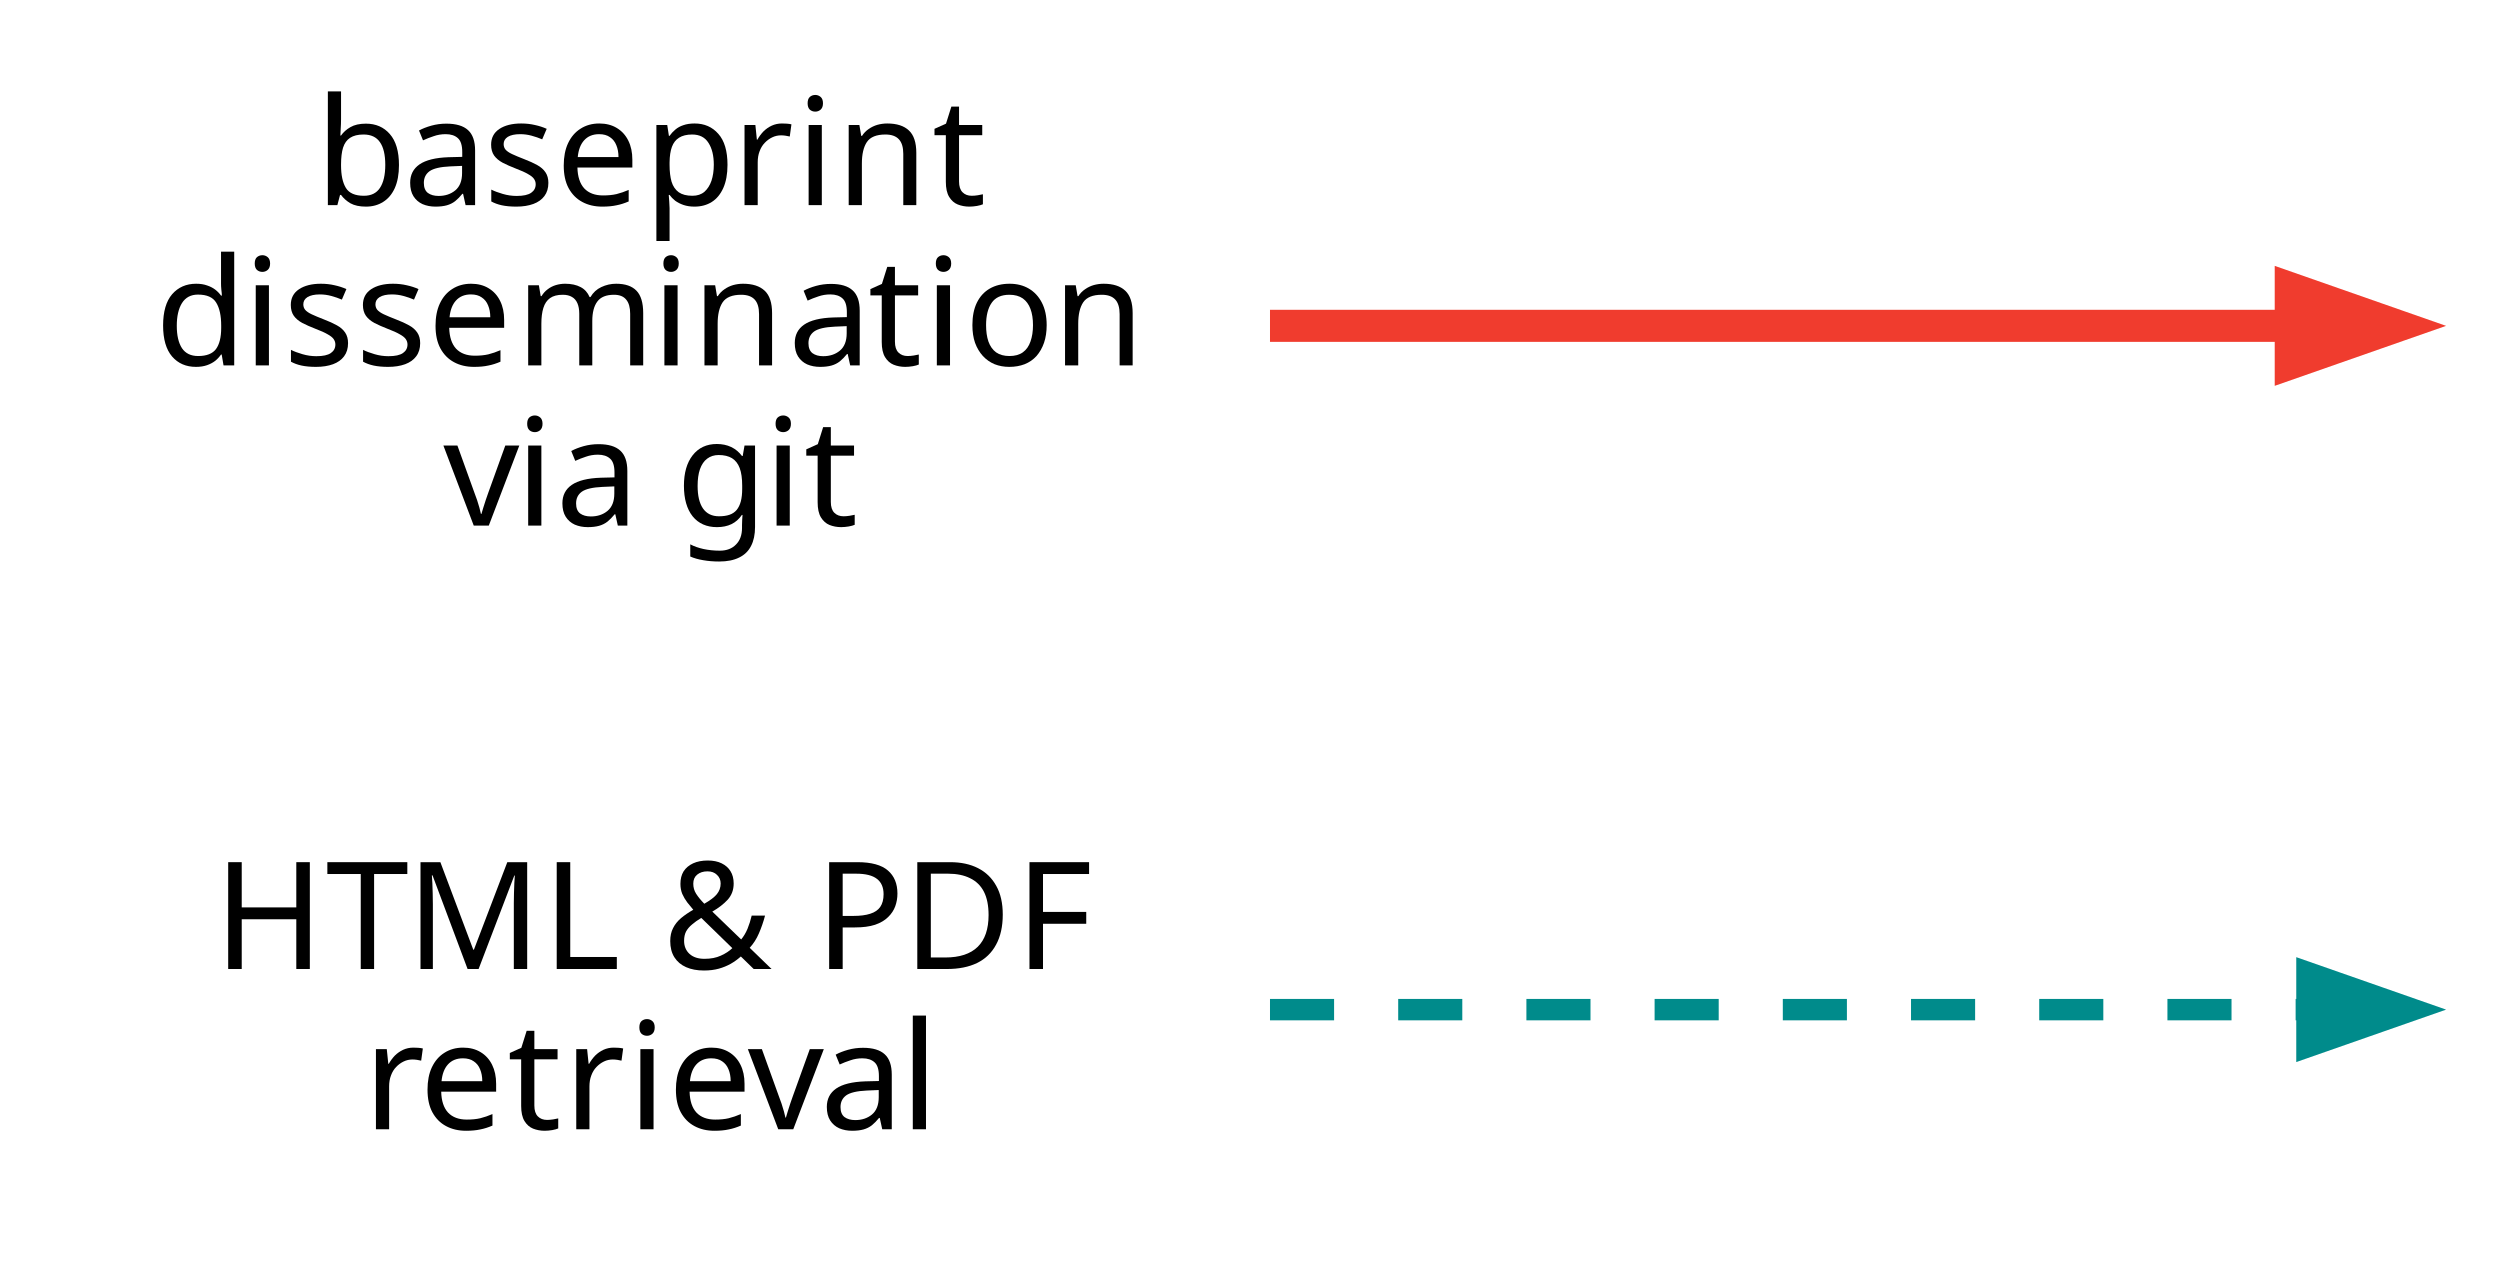
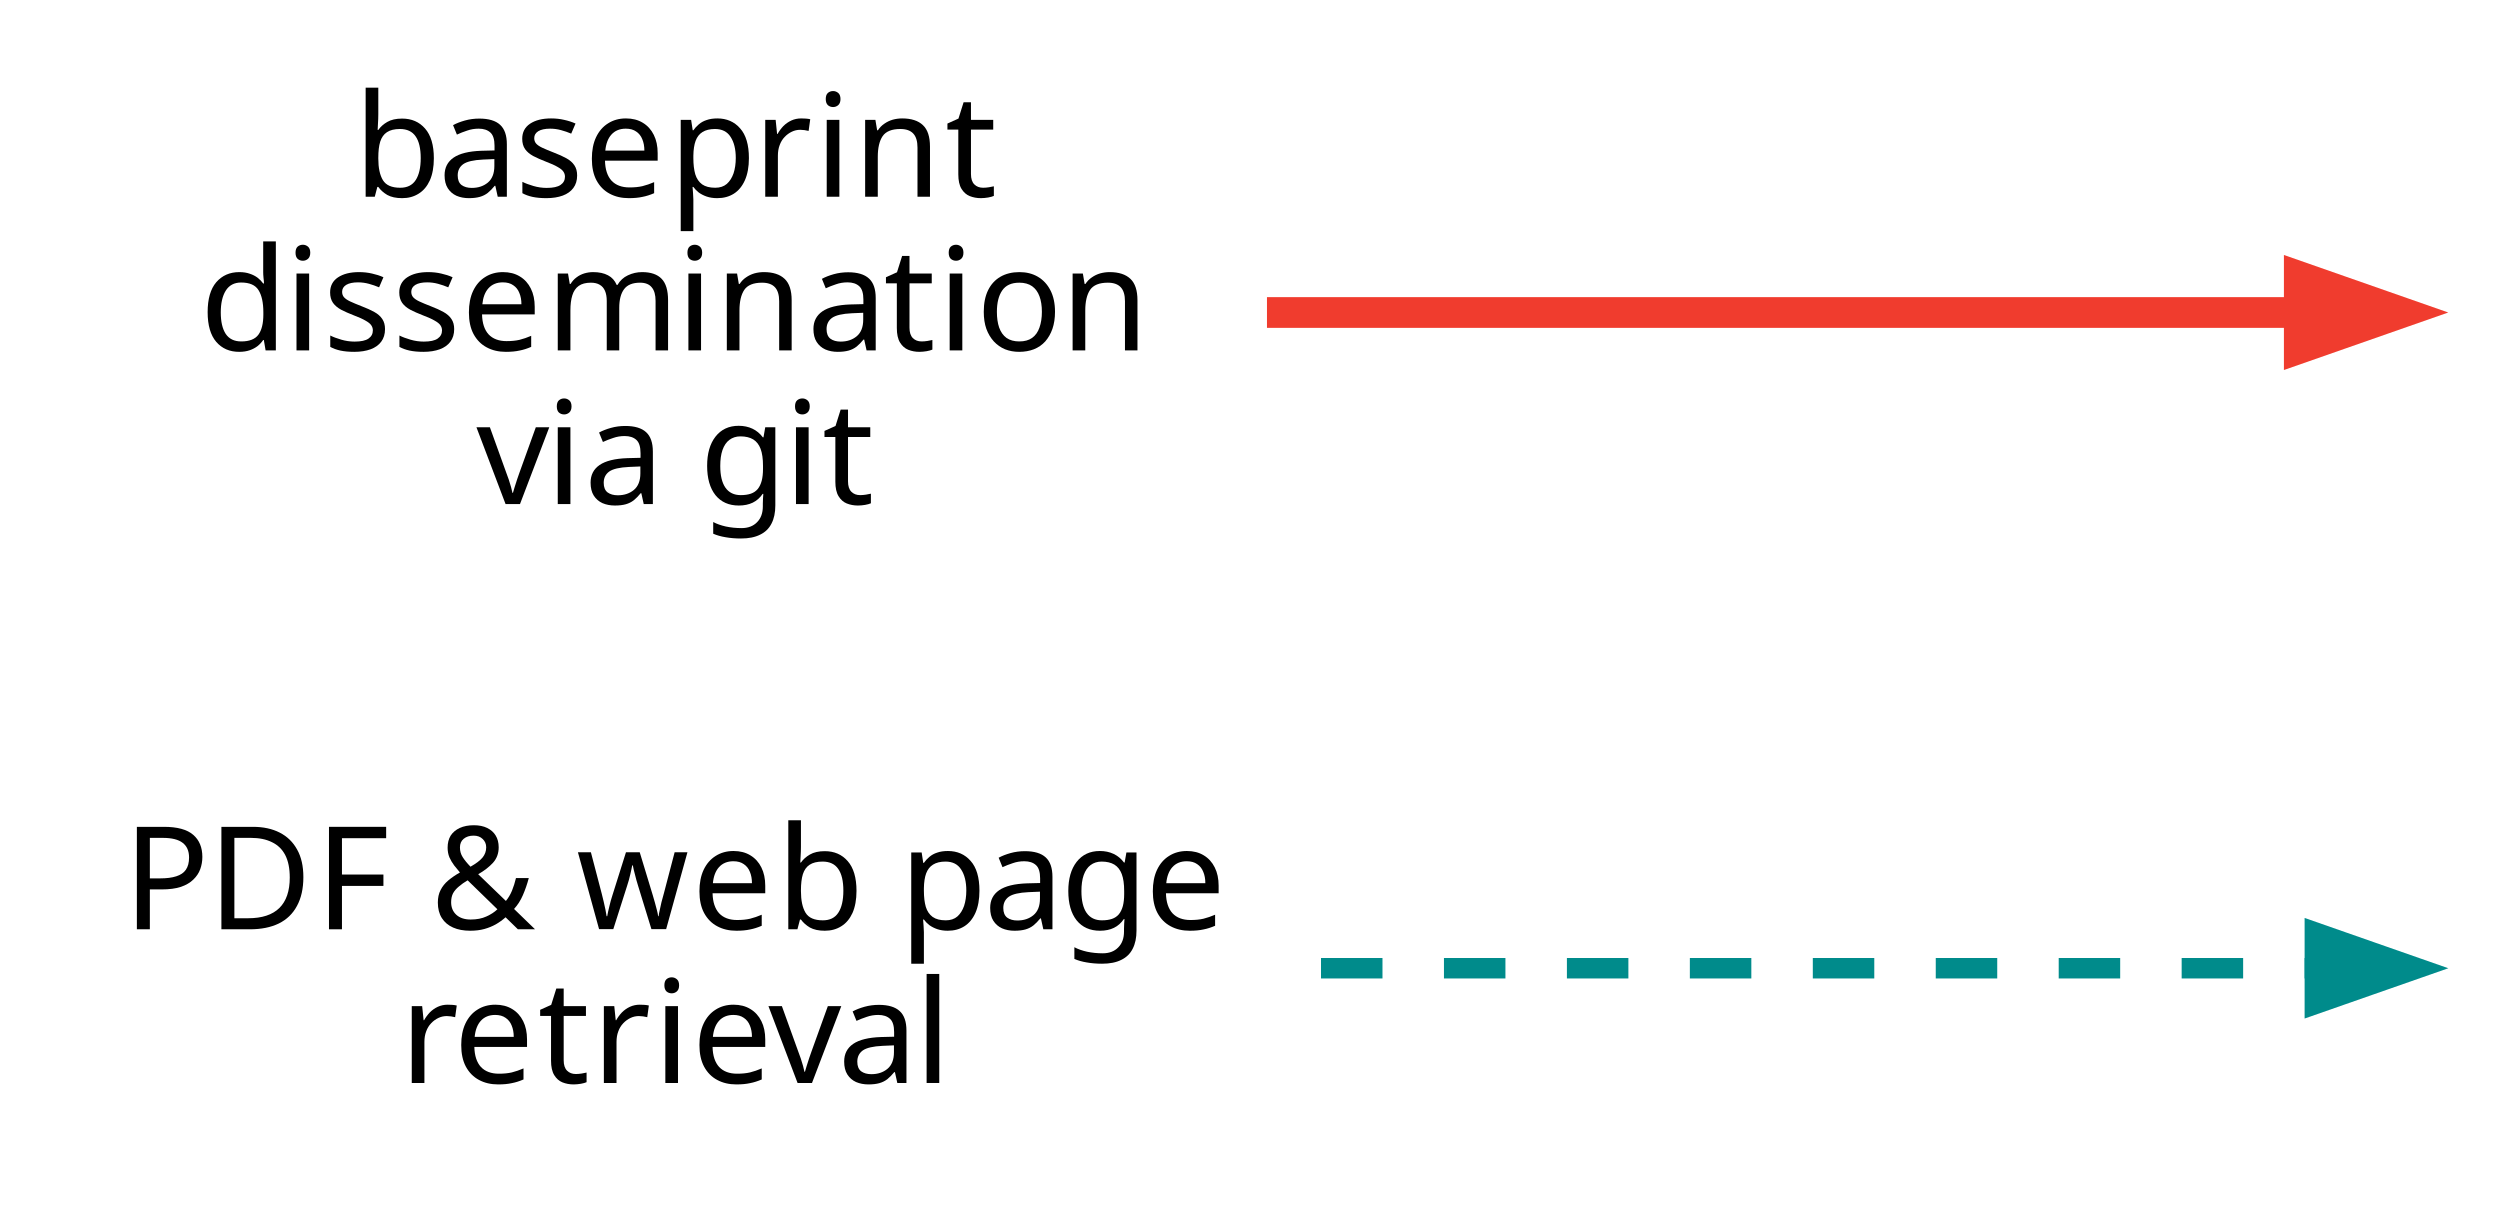
- <svg xmlns="http://www.w3.org/2000/svg" xmlns:xlink="http://www.w3.org/1999/xlink" width="234" height="118" viewBox="0 0 234 118">
+ <svg xmlns="http://www.w3.org/2000/svg" xmlns:xlink="http://www.w3.org/1999/xlink" width="244" height="118" viewBox="0 0 244 118">
  <defs>
    <g>
      <g id="glyph-0-0">
        <path d="M 1.312 0 L 1.312 -10 L 7.062 -10 L 7.062 0 Z M 2.031 -0.719 L 6.359 -0.719 L 6.359 -9.281 L 2.031 -9.281 Z M 2.031 -0.719 " />
      </g>
      <g id="glyph-0-1">
        <path d="M 2.422 -8.047 C 2.422 -7.734 2.41 -7.438 2.391 -7.156 C 2.379 -6.883 2.367 -6.672 2.359 -6.516 L 2.422 -6.516 C 2.641 -6.828 2.93 -7.086 3.297 -7.297 C 3.672 -7.516 4.156 -7.625 4.75 -7.625 C 5.676 -7.625 6.422 -7.301 6.984 -6.656 C 7.555 -6.008 7.844 -5.039 7.844 -3.75 C 7.844 -2.895 7.711 -2.176 7.453 -1.594 C 7.191 -1.02 6.828 -0.586 6.359 -0.297 C 5.898 -0.004 5.363 0.141 4.75 0.141 C 4.156 0.141 3.672 0.035 3.297 -0.172 C 2.93 -0.391 2.641 -0.648 2.422 -0.953 L 2.328 -0.953 L 2.078 0 L 1.188 0 L 1.188 -10.641 L 2.422 -10.641 Z M 4.531 -6.609 C 4 -6.609 3.578 -6.504 3.266 -6.297 C 2.961 -6.098 2.742 -5.789 2.609 -5.375 C 2.484 -4.969 2.422 -4.441 2.422 -3.797 L 2.422 -3.734 C 2.422 -2.816 2.57 -2.109 2.875 -1.609 C 3.176 -1.117 3.738 -0.875 4.562 -0.875 C 5.238 -0.875 5.738 -1.117 6.062 -1.609 C 6.395 -2.109 6.562 -2.828 6.562 -3.766 C 6.562 -4.711 6.395 -5.422 6.062 -5.891 C 5.738 -6.367 5.227 -6.609 4.531 -6.609 Z M 4.531 -6.609 " />
      </g>
      <g id="glyph-0-2">
        <path d="M 4.031 -7.625 C 4.945 -7.625 5.625 -7.422 6.062 -7.016 C 6.5 -6.617 6.719 -5.984 6.719 -5.109 L 6.719 0 L 5.828 0 L 5.594 -1.062 L 5.531 -1.062 C 5.312 -0.789 5.086 -0.562 4.859 -0.375 C 4.629 -0.195 4.367 -0.066 4.078 0.016 C 3.785 0.098 3.43 0.141 3.016 0.141 C 2.566 0.141 2.16 0.062 1.797 -0.094 C 1.441 -0.258 1.16 -0.504 0.953 -0.828 C 0.742 -1.16 0.641 -1.582 0.641 -2.094 C 0.641 -2.832 0.93 -3.406 1.516 -3.812 C 2.109 -4.219 3.016 -4.441 4.234 -4.484 L 5.516 -4.516 L 5.516 -4.969 C 5.516 -5.594 5.379 -6.023 5.109 -6.266 C 4.836 -6.516 4.457 -6.641 3.969 -6.641 C 3.57 -6.641 3.195 -6.578 2.844 -6.453 C 2.488 -6.336 2.156 -6.207 1.844 -6.062 L 1.469 -6.984 C 1.789 -7.16 2.176 -7.312 2.625 -7.438 C 3.07 -7.562 3.539 -7.625 4.031 -7.625 Z M 4.391 -3.625 C 3.461 -3.582 2.816 -3.43 2.453 -3.172 C 2.098 -2.91 1.922 -2.547 1.922 -2.078 C 1.922 -1.648 2.047 -1.336 2.297 -1.141 C 2.555 -0.953 2.891 -0.859 3.297 -0.859 C 3.922 -0.859 4.441 -1.031 4.859 -1.375 C 5.285 -1.727 5.5 -2.27 5.5 -3 L 5.5 -3.672 Z M 4.391 -3.625 " />
      </g>
      <g id="glyph-0-3">
        <path d="M 6.078 -2.078 C 6.078 -1.586 5.953 -1.176 5.703 -0.844 C 5.461 -0.52 5.117 -0.273 4.672 -0.109 C 4.223 0.055 3.691 0.141 3.078 0.141 C 2.555 0.141 2.102 0.098 1.719 0.016 C 1.344 -0.066 1.016 -0.188 0.734 -0.344 L 0.734 -1.453 C 1.023 -1.305 1.383 -1.172 1.812 -1.047 C 2.238 -0.922 2.672 -0.859 3.109 -0.859 C 3.734 -0.859 4.188 -0.957 4.469 -1.156 C 4.75 -1.352 4.891 -1.617 4.891 -1.953 C 4.891 -2.141 4.836 -2.305 4.734 -2.453 C 4.629 -2.609 4.441 -2.758 4.172 -2.906 C 3.91 -3.062 3.531 -3.234 3.031 -3.422 C 2.551 -3.609 2.141 -3.789 1.797 -3.969 C 1.453 -4.156 1.188 -4.379 1 -4.641 C 0.812 -4.91 0.719 -5.25 0.719 -5.656 C 0.719 -6.289 0.973 -6.781 1.484 -7.125 C 2.004 -7.469 2.688 -7.641 3.531 -7.641 C 3.988 -7.641 4.414 -7.594 4.812 -7.5 C 5.207 -7.414 5.578 -7.297 5.922 -7.141 L 5.5 -6.156 C 5.188 -6.289 4.852 -6.406 4.5 -6.5 C 4.156 -6.594 3.801 -6.641 3.438 -6.641 C 2.938 -6.641 2.551 -6.555 2.281 -6.391 C 2.02 -6.223 1.891 -6 1.891 -5.719 C 1.891 -5.52 1.945 -5.348 2.062 -5.203 C 2.188 -5.055 2.391 -4.914 2.672 -4.781 C 2.961 -4.645 3.348 -4.484 3.828 -4.297 C 4.297 -4.117 4.695 -3.938 5.031 -3.75 C 5.375 -3.562 5.633 -3.332 5.812 -3.062 C 5.988 -2.801 6.078 -2.473 6.078 -2.078 Z M 6.078 -2.078 " />
      </g>
      <g id="glyph-0-4">
        <path d="M 4.094 -7.641 C 4.727 -7.641 5.273 -7.5 5.734 -7.219 C 6.203 -6.938 6.562 -6.539 6.812 -6.031 C 7.062 -5.531 7.188 -4.938 7.188 -4.25 L 7.188 -3.516 L 2.047 -3.516 C 2.066 -2.66 2.281 -2.008 2.688 -1.562 C 3.102 -1.125 3.688 -0.906 4.438 -0.906 C 4.914 -0.906 5.336 -0.945 5.703 -1.031 C 6.078 -1.125 6.457 -1.254 6.844 -1.422 L 6.844 -0.344 C 6.457 -0.176 6.078 -0.055 5.703 0.016 C 5.336 0.098 4.895 0.141 4.375 0.141 C 3.664 0.141 3.039 -0.004 2.5 -0.297 C 1.957 -0.586 1.531 -1.02 1.219 -1.594 C 0.914 -2.164 0.766 -2.867 0.766 -3.703 C 0.766 -4.516 0.898 -5.211 1.172 -5.797 C 1.453 -6.391 1.844 -6.844 2.344 -7.156 C 2.844 -7.477 3.426 -7.641 4.094 -7.641 Z M 4.078 -6.641 C 3.484 -6.641 3.016 -6.445 2.672 -6.062 C 2.336 -5.688 2.141 -5.164 2.078 -4.5 L 5.891 -4.5 C 5.891 -4.926 5.82 -5.297 5.688 -5.609 C 5.562 -5.93 5.363 -6.18 5.094 -6.359 C 4.832 -6.547 4.492 -6.641 4.078 -6.641 Z M 4.078 -6.641 " />
      </g>
      <g id="glyph-0-5">
        <path d="M 4.766 -7.641 C 5.68 -7.641 6.422 -7.316 6.984 -6.672 C 7.555 -6.035 7.844 -5.066 7.844 -3.766 C 7.844 -2.91 7.711 -2.191 7.453 -1.609 C 7.191 -1.023 6.832 -0.586 6.375 -0.297 C 5.914 -0.004 5.375 0.141 4.75 0.141 C 4.363 0.141 4.02 0.086 3.719 -0.016 C 3.426 -0.117 3.172 -0.25 2.953 -0.406 C 2.742 -0.57 2.566 -0.754 2.422 -0.953 L 2.344 -0.953 C 2.352 -0.797 2.367 -0.594 2.391 -0.344 C 2.41 -0.102 2.422 0.102 2.422 0.281 L 2.422 3.359 L 1.188 3.359 L 1.188 -7.5 L 2.203 -7.5 L 2.359 -6.484 L 2.422 -6.484 C 2.566 -6.691 2.742 -6.883 2.953 -7.062 C 3.172 -7.25 3.426 -7.391 3.719 -7.484 C 4.008 -7.586 4.359 -7.641 4.766 -7.641 Z M 4.531 -6.609 C 4.031 -6.609 3.625 -6.508 3.312 -6.312 C 3.008 -6.125 2.785 -5.836 2.641 -5.453 C 2.504 -5.078 2.43 -4.594 2.422 -4 L 2.422 -3.766 C 2.422 -3.148 2.484 -2.625 2.609 -2.188 C 2.742 -1.758 2.969 -1.43 3.281 -1.203 C 3.594 -0.984 4.02 -0.875 4.562 -0.875 C 5.02 -0.875 5.395 -1 5.688 -1.25 C 5.977 -1.508 6.195 -1.852 6.344 -2.281 C 6.488 -2.719 6.562 -3.219 6.562 -3.781 C 6.562 -4.633 6.395 -5.316 6.062 -5.828 C 5.738 -6.348 5.227 -6.609 4.531 -6.609 Z M 4.531 -6.609 " />
      </g>
      <g id="glyph-0-6">
        <path d="M 4.688 -7.641 C 4.832 -7.641 4.984 -7.633 5.141 -7.625 C 5.305 -7.613 5.453 -7.594 5.578 -7.562 L 5.422 -6.422 C 5.297 -6.453 5.16 -6.477 5.016 -6.5 C 4.867 -6.52 4.734 -6.531 4.609 -6.531 C 4.316 -6.531 4.039 -6.469 3.781 -6.344 C 3.52 -6.219 3.285 -6.047 3.078 -5.828 C 2.867 -5.609 2.707 -5.344 2.594 -5.031 C 2.477 -4.727 2.422 -4.383 2.422 -4 L 2.422 0 L 1.188 0 L 1.188 -7.5 L 2.203 -7.5 L 2.344 -6.125 L 2.391 -6.125 C 2.547 -6.406 2.734 -6.66 2.953 -6.891 C 3.18 -7.117 3.441 -7.301 3.734 -7.438 C 4.023 -7.57 4.344 -7.641 4.688 -7.641 Z M 4.688 -7.641 " />
      </g>
      <g id="glyph-0-7">
        <path d="M 2.422 -7.5 L 2.422 0 L 1.188 0 L 1.188 -7.5 Z M 1.812 -10.312 C 2 -10.312 2.164 -10.25 2.312 -10.125 C 2.457 -10 2.531 -9.801 2.531 -9.531 C 2.531 -9.27 2.457 -9.07 2.312 -8.938 C 2.164 -8.812 2 -8.75 1.812 -8.75 C 1.613 -8.75 1.441 -8.812 1.297 -8.938 C 1.16 -9.07 1.094 -9.27 1.094 -9.531 C 1.094 -9.801 1.16 -10 1.297 -10.125 C 1.441 -10.25 1.613 -10.312 1.812 -10.312 Z M 1.812 -10.312 " />
      </g>
      <g id="glyph-0-8">
        <path d="M 4.797 -7.641 C 5.691 -7.641 6.367 -7.422 6.828 -6.984 C 7.285 -6.555 7.516 -5.859 7.516 -4.891 L 7.516 0 L 6.297 0 L 6.297 -4.797 C 6.297 -5.41 6.16 -5.863 5.891 -6.156 C 5.617 -6.457 5.195 -6.609 4.625 -6.609 C 3.789 -6.609 3.211 -6.375 2.891 -5.906 C 2.578 -5.438 2.422 -4.766 2.422 -3.891 L 2.422 0 L 1.188 0 L 1.188 -7.5 L 2.188 -7.5 L 2.359 -6.484 L 2.438 -6.484 C 2.602 -6.742 2.812 -6.957 3.062 -7.125 C 3.312 -7.301 3.582 -7.43 3.875 -7.516 C 4.176 -7.598 4.484 -7.641 4.797 -7.641 Z M 4.797 -7.641 " />
      </g>
      <g id="glyph-0-9">
        <path d="M 3.703 -0.875 C 3.879 -0.875 4.066 -0.891 4.266 -0.922 C 4.461 -0.953 4.625 -0.984 4.75 -1.016 L 4.75 -0.078 C 4.613 -0.016 4.426 0.035 4.188 0.078 C 3.945 0.117 3.711 0.141 3.484 0.141 C 3.086 0.141 2.723 0.07 2.391 -0.062 C 2.066 -0.195 1.801 -0.43 1.594 -0.766 C 1.383 -1.109 1.281 -1.582 1.281 -2.188 L 1.281 -6.547 L 0.219 -6.547 L 0.219 -7.141 L 1.297 -7.625 L 1.797 -9.219 L 2.516 -9.219 L 2.516 -7.5 L 4.688 -7.5 L 4.688 -6.547 L 2.516 -6.547 L 2.516 -2.219 C 2.516 -1.758 2.625 -1.422 2.844 -1.203 C 3.062 -0.984 3.348 -0.875 3.703 -0.875 Z M 3.703 -0.875 " />
      </g>
      <g id="glyph-0-10">
        <path d="M 3.844 0.141 C 2.914 0.141 2.172 -0.18 1.609 -0.828 C 1.047 -1.484 0.766 -2.453 0.766 -3.734 C 0.766 -5.023 1.047 -6 1.609 -6.656 C 2.18 -7.312 2.93 -7.641 3.859 -7.641 C 4.254 -7.641 4.594 -7.586 4.875 -7.484 C 5.164 -7.391 5.422 -7.258 5.641 -7.094 C 5.859 -6.926 6.039 -6.738 6.188 -6.531 L 6.266 -6.531 C 6.266 -6.656 6.25 -6.836 6.219 -7.078 C 6.195 -7.316 6.188 -7.504 6.188 -7.641 L 6.188 -10.641 L 7.422 -10.641 L 7.422 0 L 6.422 0 L 6.25 -1.016 L 6.188 -1.016 C 6.039 -0.797 5.859 -0.598 5.641 -0.422 C 5.422 -0.254 5.164 -0.117 4.875 -0.016 C 4.582 0.086 4.238 0.141 3.844 0.141 Z M 4.047 -0.875 C 4.836 -0.875 5.395 -1.094 5.719 -1.531 C 6.039 -1.969 6.203 -2.625 6.203 -3.5 L 6.203 -3.719 C 6.203 -4.656 6.047 -5.375 5.734 -5.875 C 5.43 -6.375 4.863 -6.625 4.031 -6.625 C 3.363 -6.625 2.863 -6.359 2.531 -5.828 C 2.207 -5.305 2.047 -4.598 2.047 -3.703 C 2.047 -2.805 2.207 -2.109 2.531 -1.609 C 2.863 -1.117 3.367 -0.875 4.047 -0.875 Z M 4.047 -0.875 " />
      </g>
      <g id="glyph-0-11">
        <path d="M 9.422 -7.641 C 10.273 -7.641 10.91 -7.422 11.328 -6.984 C 11.742 -6.555 11.953 -5.859 11.953 -4.891 L 11.953 0 L 10.734 0 L 10.734 -4.828 C 10.734 -5.422 10.609 -5.863 10.359 -6.156 C 10.117 -6.457 9.738 -6.609 9.219 -6.609 C 8.488 -6.609 7.969 -6.395 7.656 -5.969 C 7.344 -5.551 7.188 -4.941 7.188 -4.141 L 7.188 0 L 5.969 0 L 5.969 -4.828 C 5.969 -5.223 5.91 -5.551 5.797 -5.812 C 5.68 -6.082 5.508 -6.281 5.281 -6.406 C 5.062 -6.539 4.773 -6.609 4.422 -6.609 C 3.922 -6.609 3.523 -6.504 3.234 -6.297 C 2.941 -6.086 2.734 -5.781 2.609 -5.375 C 2.484 -4.977 2.422 -4.484 2.422 -3.891 L 2.422 0 L 1.188 0 L 1.188 -7.5 L 2.188 -7.5 L 2.359 -6.484 L 2.438 -6.484 C 2.594 -6.742 2.785 -6.957 3.016 -7.125 C 3.242 -7.301 3.5 -7.43 3.781 -7.516 C 4.062 -7.598 4.348 -7.641 4.641 -7.641 C 5.223 -7.641 5.707 -7.535 6.094 -7.328 C 6.477 -7.129 6.758 -6.816 6.938 -6.391 L 7.016 -6.391 C 7.266 -6.816 7.602 -7.129 8.031 -7.328 C 8.469 -7.535 8.93 -7.641 9.422 -7.641 Z M 9.422 -7.641 " />
      </g>
      <g id="glyph-0-12">
        <path d="M 7.719 -3.766 C 7.719 -3.141 7.633 -2.586 7.469 -2.109 C 7.301 -1.629 7.066 -1.219 6.766 -0.875 C 6.461 -0.539 6.094 -0.285 5.656 -0.109 C 5.227 0.055 4.75 0.141 4.219 0.141 C 3.719 0.141 3.258 0.055 2.844 -0.109 C 2.426 -0.285 2.062 -0.539 1.75 -0.875 C 1.438 -1.219 1.191 -1.629 1.016 -2.109 C 0.848 -2.586 0.766 -3.141 0.766 -3.766 C 0.766 -4.598 0.906 -5.301 1.188 -5.875 C 1.469 -6.445 1.867 -6.883 2.391 -7.188 C 2.91 -7.488 3.531 -7.641 4.25 -7.641 C 4.938 -7.641 5.535 -7.488 6.047 -7.188 C 6.566 -6.883 6.973 -6.445 7.266 -5.875 C 7.566 -5.301 7.719 -4.598 7.719 -3.766 Z M 2.047 -3.766 C 2.047 -3.18 2.117 -2.672 2.266 -2.234 C 2.422 -1.797 2.66 -1.457 2.984 -1.219 C 3.316 -0.988 3.734 -0.875 4.234 -0.875 C 4.742 -0.875 5.16 -0.988 5.484 -1.219 C 5.816 -1.457 6.055 -1.797 6.203 -2.234 C 6.359 -2.672 6.438 -3.18 6.438 -3.766 C 6.438 -4.359 6.359 -4.863 6.203 -5.281 C 6.047 -5.707 5.805 -6.035 5.484 -6.266 C 5.16 -6.492 4.742 -6.609 4.234 -6.609 C 3.461 -6.609 2.906 -6.352 2.562 -5.844 C 2.219 -5.344 2.047 -4.648 2.047 -3.766 Z M 2.047 -3.766 " />
      </g>
      <g id="glyph-0-13">
        <path d="M 2.844 0 L 0 -7.5 L 1.312 -7.5 L 2.906 -3.078 C 2.988 -2.867 3.07 -2.641 3.156 -2.391 C 3.238 -2.141 3.312 -1.898 3.375 -1.672 C 3.438 -1.441 3.484 -1.25 3.516 -1.094 L 3.562 -1.094 C 3.602 -1.25 3.66 -1.441 3.734 -1.672 C 3.805 -1.91 3.883 -2.156 3.969 -2.406 C 4.062 -2.656 4.141 -2.879 4.203 -3.078 L 5.797 -7.5 L 7.109 -7.5 L 4.25 0 Z M 2.844 0 " />
      </g>
      <g id="glyph-0-14">
</g>
      <g id="glyph-0-15">
        <path d="M 3.844 -7.641 C 4.344 -7.641 4.789 -7.547 5.188 -7.359 C 5.582 -7.172 5.922 -6.891 6.203 -6.516 L 6.266 -6.516 L 6.438 -7.5 L 7.422 -7.5 L 7.422 0.125 C 7.422 0.832 7.297 1.426 7.047 1.906 C 6.805 2.383 6.438 2.742 5.938 2.984 C 5.445 3.234 4.82 3.359 4.062 3.359 C 3.52 3.359 3.02 3.316 2.562 3.234 C 2.113 3.16 1.711 3.047 1.359 2.891 L 1.359 1.75 C 1.711 1.938 2.125 2.082 2.594 2.188 C 3.07 2.289 3.582 2.344 4.125 2.344 C 4.77 2.344 5.273 2.148 5.641 1.766 C 6.016 1.391 6.203 0.875 6.203 0.219 L 6.203 -0.062 C 6.203 -0.176 6.207 -0.336 6.219 -0.547 C 6.227 -0.766 6.238 -0.914 6.25 -1 L 6.188 -1 C 5.926 -0.613 5.602 -0.328 5.219 -0.141 C 4.832 0.047 4.379 0.141 3.859 0.141 C 2.891 0.141 2.129 -0.195 1.578 -0.875 C 1.035 -1.562 0.766 -2.516 0.766 -3.734 C 0.766 -4.93 1.035 -5.879 1.578 -6.578 C 2.129 -7.285 2.883 -7.641 3.844 -7.641 Z M 4.016 -6.609 C 3.598 -6.609 3.238 -6.492 2.938 -6.266 C 2.645 -6.047 2.422 -5.719 2.266 -5.281 C 2.117 -4.852 2.047 -4.332 2.047 -3.719 C 2.047 -2.801 2.211 -2.098 2.547 -1.609 C 2.891 -1.117 3.391 -0.875 4.047 -0.875 C 4.43 -0.875 4.758 -0.922 5.031 -1.016 C 5.301 -1.109 5.523 -1.258 5.703 -1.469 C 5.879 -1.688 6.008 -1.957 6.094 -2.281 C 6.176 -2.602 6.219 -2.988 6.219 -3.438 L 6.219 -3.734 C 6.219 -4.422 6.141 -4.973 5.984 -5.391 C 5.828 -5.805 5.586 -6.113 5.266 -6.312 C 4.941 -6.508 4.523 -6.609 4.016 -6.609 Z M 4.016 -6.609 " />
      </g>
      <g id="glyph-0-16">
-         <path d="M 9 0 L 7.734 0 L 7.734 -4.656 L 2.625 -4.656 L 2.625 0 L 1.359 0 L 1.359 -10 L 2.625 -10 L 2.625 -5.766 L 7.734 -5.766 L 7.734 -10 L 9 -10 Z M 9 0 " />
+         <path d="M 4 -10 C 5.312 -10 6.266 -9.738 6.859 -9.219 C 7.453 -8.707 7.75 -7.988 7.75 -7.062 C 7.75 -6.645 7.68 -6.25 7.547 -5.875 C 7.41 -5.5 7.188 -5.16 6.875 -4.859 C 6.57 -4.555 6.164 -4.316 5.656 -4.141 C 5.145 -3.973 4.516 -3.891 3.766 -3.891 L 2.625 -3.891 L 2.625 0 L 1.359 0 L 1.359 -10 Z M 3.891 -8.922 L 2.625 -8.922 L 2.625 -4.969 L 3.625 -4.969 C 4.258 -4.969 4.785 -5.035 5.203 -5.172 C 5.629 -5.305 5.941 -5.52 6.141 -5.812 C 6.348 -6.113 6.453 -6.508 6.453 -7 C 6.453 -7.645 6.242 -8.125 5.828 -8.438 C 5.422 -8.758 4.773 -8.922 3.891 -8.922 Z M 3.891 -8.922 " />
      </g>
      <g id="glyph-0-17">
-         <path d="M 4.516 0 L 3.266 0 L 3.266 -8.891 L 0.141 -8.891 L 0.141 -10 L 7.625 -10 L 7.625 -8.891 L 4.516 -8.891 Z M 4.516 0 " />
+         <path d="M 9.359 -5.094 C 9.359 -3.977 9.148 -3.039 8.734 -2.281 C 8.328 -1.52 7.734 -0.945 6.953 -0.562 C 6.18 -0.188 5.242 0 4.141 0 L 1.359 0 L 1.359 -10 L 4.438 -10 C 5.445 -10 6.316 -9.812 7.047 -9.438 C 7.785 -9.062 8.352 -8.508 8.75 -7.781 C 9.156 -7.062 9.359 -6.164 9.359 -5.094 Z M 8.031 -5.047 C 8.031 -5.941 7.883 -6.672 7.594 -7.234 C 7.301 -7.805 6.867 -8.227 6.297 -8.5 C 5.734 -8.781 5.051 -8.922 4.25 -8.922 L 2.625 -8.922 L 2.625 -1.078 L 3.969 -1.078 C 5.32 -1.078 6.336 -1.41 7.016 -2.078 C 7.691 -2.742 8.031 -3.734 8.031 -5.047 Z M 8.031 -5.047 " />
      </g>
      <g id="glyph-0-18">
-         <path d="M 5.766 0 L 2.484 -8.766 L 2.422 -8.766 C 2.441 -8.578 2.457 -8.336 2.469 -8.047 C 2.477 -7.754 2.488 -7.438 2.5 -7.094 C 2.508 -6.758 2.516 -6.414 2.516 -6.062 L 2.516 0 L 1.359 0 L 1.359 -10 L 3.219 -10 L 6.297 -1.812 L 6.359 -1.812 L 9.484 -10 L 11.344 -10 L 11.344 0 L 10.094 0 L 10.094 -6.141 C 10.094 -6.473 10.098 -6.801 10.109 -7.125 C 10.117 -7.445 10.129 -7.75 10.141 -8.031 C 10.16 -8.312 10.176 -8.551 10.188 -8.75 L 10.141 -8.75 L 6.797 0 Z M 5.766 0 " />
+         <path d="M 2.625 0 L 1.359 0 L 1.359 -10 L 6.938 -10 L 6.938 -8.891 L 2.625 -8.891 L 2.625 -5.344 L 6.672 -5.344 L 6.672 -4.234 L 2.625 -4.234 Z M 2.625 0 " />
      </g>
      <g id="glyph-0-19">
-         <path d="M 1.359 0 L 1.359 -10 L 2.625 -10 L 2.625 -1.125 L 6.984 -1.125 L 6.984 0 Z M 1.359 0 " />
+         <path d="M 4.25 -10.156 C 4.758 -10.156 5.191 -10.066 5.547 -9.891 C 5.91 -9.711 6.188 -9.469 6.375 -9.156 C 6.57 -8.844 6.672 -8.457 6.672 -8 C 6.672 -7.406 6.484 -6.898 6.109 -6.484 C 5.734 -6.078 5.254 -5.707 4.672 -5.375 L 7.375 -2.766 C 7.613 -3.055 7.812 -3.391 7.969 -3.766 C 8.125 -4.148 8.254 -4.562 8.359 -5 L 9.609 -5 C 9.453 -4.406 9.258 -3.848 9.031 -3.328 C 8.812 -2.816 8.523 -2.367 8.172 -1.984 L 10.219 0 L 8.547 0 L 7.344 -1.172 C 7.051 -0.91 6.734 -0.68 6.391 -0.484 C 6.055 -0.297 5.688 -0.145 5.281 -0.031 C 4.875 0.082 4.41 0.141 3.891 0.141 C 3.242 0.141 2.688 0.035 2.219 -0.172 C 1.75 -0.379 1.383 -0.688 1.125 -1.094 C 0.863 -1.508 0.734 -2.016 0.734 -2.609 C 0.734 -3.078 0.82 -3.484 1 -3.828 C 1.176 -4.18 1.426 -4.492 1.75 -4.766 C 2.07 -5.035 2.453 -5.297 2.891 -5.547 C 2.703 -5.766 2.516 -5.992 2.328 -6.234 C 2.141 -6.484 1.984 -6.75 1.859 -7.031 C 1.742 -7.32 1.688 -7.633 1.688 -7.969 C 1.688 -8.426 1.785 -8.816 1.984 -9.141 C 2.191 -9.461 2.488 -9.711 2.875 -9.891 C 3.258 -10.066 3.719 -10.156 4.25 -10.156 Z M 3.641 -4.781 C 3.305 -4.582 3.02 -4.379 2.781 -4.172 C 2.539 -3.973 2.352 -3.754 2.219 -3.516 C 2.094 -3.273 2.031 -2.984 2.031 -2.641 C 2.031 -2.129 2.203 -1.719 2.547 -1.406 C 2.891 -1.102 3.352 -0.953 3.938 -0.953 C 4.531 -0.953 5.039 -1.051 5.469 -1.25 C 5.906 -1.445 6.266 -1.68 6.547 -1.953 Z M 4.219 -9.141 C 3.82 -9.141 3.5 -9.035 3.25 -8.828 C 3.008 -8.629 2.891 -8.348 2.891 -7.984 C 2.891 -7.641 2.977 -7.328 3.156 -7.047 C 3.332 -6.766 3.586 -6.453 3.922 -6.109 C 4.473 -6.422 4.863 -6.719 5.094 -7 C 5.332 -7.289 5.453 -7.625 5.453 -8 C 5.453 -8.332 5.336 -8.602 5.109 -8.812 C 4.891 -9.031 4.594 -9.141 4.219 -9.141 Z M 4.219 -9.141 " />
      </g>
      <g id="glyph-0-20">
-         <path d="M 4.25 -10.156 C 4.758 -10.156 5.191 -10.066 5.547 -9.891 C 5.91 -9.711 6.188 -9.469 6.375 -9.156 C 6.57 -8.844 6.672 -8.457 6.672 -8 C 6.672 -7.406 6.484 -6.898 6.109 -6.484 C 5.734 -6.078 5.254 -5.707 4.672 -5.375 L 7.375 -2.766 C 7.613 -3.055 7.812 -3.391 7.969 -3.766 C 8.125 -4.148 8.254 -4.562 8.359 -5 L 9.609 -5 C 9.453 -4.406 9.258 -3.848 9.031 -3.328 C 8.812 -2.816 8.523 -2.367 8.172 -1.984 L 10.219 0 L 8.547 0 L 7.344 -1.172 C 7.051 -0.91 6.734 -0.68 6.391 -0.484 C 6.055 -0.297 5.688 -0.145 5.281 -0.031 C 4.875 0.082 4.41 0.141 3.891 0.141 C 3.242 0.141 2.688 0.035 2.219 -0.172 C 1.75 -0.379 1.383 -0.688 1.125 -1.094 C 0.863 -1.508 0.734 -2.016 0.734 -2.609 C 0.734 -3.078 0.82 -3.484 1 -3.828 C 1.176 -4.18 1.426 -4.492 1.75 -4.766 C 2.07 -5.035 2.453 -5.297 2.891 -5.547 C 2.703 -5.766 2.516 -5.992 2.328 -6.234 C 2.141 -6.484 1.984 -6.75 1.859 -7.031 C 1.742 -7.32 1.688 -7.633 1.688 -7.969 C 1.688 -8.426 1.785 -8.816 1.984 -9.141 C 2.191 -9.461 2.488 -9.711 2.875 -9.891 C 3.258 -10.066 3.719 -10.156 4.25 -10.156 Z M 3.641 -4.781 C 3.305 -4.582 3.02 -4.379 2.781 -4.172 C 2.539 -3.973 2.352 -3.754 2.219 -3.516 C 2.094 -3.273 2.031 -2.984 2.031 -2.641 C 2.031 -2.129 2.203 -1.719 2.547 -1.406 C 2.891 -1.102 3.352 -0.953 3.938 -0.953 C 4.531 -0.953 5.039 -1.051 5.469 -1.25 C 5.906 -1.445 6.266 -1.68 6.547 -1.953 Z M 4.219 -9.141 C 3.82 -9.141 3.5 -9.035 3.25 -8.828 C 3.008 -8.629 2.891 -8.348 2.891 -7.984 C 2.891 -7.641 2.977 -7.328 3.156 -7.047 C 3.332 -6.766 3.586 -6.453 3.922 -6.109 C 4.473 -6.422 4.863 -6.719 5.094 -7 C 5.332 -7.289 5.453 -7.625 5.453 -8 C 5.453 -8.332 5.336 -8.602 5.109 -8.812 C 4.891 -9.031 4.594 -9.141 4.219 -9.141 Z M 4.219 -9.141 " />
+         <path d="M 6.031 -4.234 C 5.977 -4.43 5.922 -4.625 5.859 -4.812 C 5.805 -5.008 5.758 -5.191 5.719 -5.359 C 5.676 -5.535 5.633 -5.695 5.594 -5.844 C 5.562 -6 5.535 -6.129 5.516 -6.234 L 5.453 -6.234 C 5.441 -6.129 5.414 -6 5.375 -5.844 C 5.344 -5.695 5.305 -5.535 5.266 -5.359 C 5.223 -5.18 5.176 -4.992 5.125 -4.797 C 5.07 -4.609 5.016 -4.422 4.953 -4.234 L 3.609 -0.016 L 2.219 -0.016 L 0.156 -7.516 L 1.422 -7.516 L 2.469 -3.516 C 2.539 -3.242 2.609 -2.969 2.672 -2.688 C 2.734 -2.414 2.789 -2.156 2.844 -1.906 C 2.895 -1.664 2.93 -1.457 2.953 -1.281 L 3.016 -1.281 C 3.035 -1.383 3.062 -1.52 3.094 -1.688 C 3.133 -1.863 3.176 -2.039 3.219 -2.219 C 3.27 -2.406 3.316 -2.594 3.359 -2.781 C 3.41 -2.969 3.461 -3.141 3.516 -3.297 L 4.844 -7.516 L 6.188 -7.516 L 7.469 -3.297 C 7.539 -3.078 7.609 -2.844 7.672 -2.594 C 7.742 -2.352 7.805 -2.117 7.859 -1.891 C 7.922 -1.66 7.961 -1.457 7.984 -1.281 L 8.031 -1.281 C 8.051 -1.445 8.086 -1.645 8.141 -1.875 C 8.191 -2.113 8.25 -2.375 8.312 -2.656 C 8.383 -2.945 8.461 -3.234 8.547 -3.516 L 9.594 -7.516 L 10.844 -7.516 L 8.766 -0.016 L 7.328 -0.016 Z M 6.031 -4.234 " />
      </g>
      <g id="glyph-0-21">
-         <path d="M 4 -10 C 5.312 -10 6.266 -9.738 6.859 -9.219 C 7.453 -8.707 7.75 -7.988 7.75 -7.062 C 7.75 -6.645 7.68 -6.25 7.547 -5.875 C 7.41 -5.5 7.188 -5.16 6.875 -4.859 C 6.57 -4.555 6.164 -4.316 5.656 -4.141 C 5.145 -3.973 4.516 -3.891 3.766 -3.891 L 2.625 -3.891 L 2.625 0 L 1.359 0 L 1.359 -10 Z M 3.891 -8.922 L 2.625 -8.922 L 2.625 -4.969 L 3.625 -4.969 C 4.258 -4.969 4.785 -5.035 5.203 -5.172 C 5.629 -5.305 5.941 -5.52 6.141 -5.812 C 6.348 -6.113 6.453 -6.508 6.453 -7 C 6.453 -7.645 6.242 -8.125 5.828 -8.438 C 5.422 -8.758 4.773 -8.922 3.891 -8.922 Z M 3.891 -8.922 " />
-       </g>
-       <g id="glyph-0-22">
-         <path d="M 9.359 -5.094 C 9.359 -3.977 9.148 -3.039 8.734 -2.281 C 8.328 -1.52 7.734 -0.945 6.953 -0.562 C 6.18 -0.188 5.242 0 4.141 0 L 1.359 0 L 1.359 -10 L 4.438 -10 C 5.445 -10 6.316 -9.812 7.047 -9.438 C 7.785 -9.062 8.352 -8.508 8.75 -7.781 C 9.156 -7.062 9.359 -6.164 9.359 -5.094 Z M 8.031 -5.047 C 8.031 -5.941 7.883 -6.672 7.594 -7.234 C 7.301 -7.805 6.867 -8.227 6.297 -8.5 C 5.734 -8.781 5.051 -8.922 4.25 -8.922 L 2.625 -8.922 L 2.625 -1.078 L 3.969 -1.078 C 5.32 -1.078 6.336 -1.41 7.016 -2.078 C 7.691 -2.742 8.031 -3.734 8.031 -5.047 Z M 8.031 -5.047 " />
-       </g>
-       <g id="glyph-0-23">
-         <path d="M 2.625 0 L 1.359 0 L 1.359 -10 L 6.938 -10 L 6.938 -8.891 L 2.625 -8.891 L 2.625 -5.344 L 6.672 -5.344 L 6.672 -4.234 L 2.625 -4.234 Z M 2.625 0 " />
-       </g>
-       <g id="glyph-0-24">
        <path d="M 2.422 0 L 1.188 0 L 1.188 -10.641 L 2.422 -10.641 Z M 2.422 0 " />
      </g>
    </g>
    <clipPath id="clip-0">
-       <path clip-rule="nonzero" d="M 90 66 L 234 66 L 234 117.5 L 90 117.5 Z M 90 66 " />
+       <path clip-rule="nonzero" d="M 100 66 L 244 66 L 244 117.5 L 100 117.5 Z M 100 66 " />
    </clipPath>
    <clipPath id="clip-1">
-       <path clip-rule="nonzero" d="M 187 62 L 234 62 L 234 117.5 L 187 117.5 Z M 187 62 " />
+       <path clip-rule="nonzero" d="M 197 62 L 244 62 L 244 117.5 L 197 117.5 Z M 197 62 " />
    </clipPath>
  </defs>
  <g fill="rgb(0%, 0%, 0%)" fill-opacity="1">
-     <use xlink:href="#glyph-0-1" x="29.5" y="19.199" />
-     <use xlink:href="#glyph-0-2" x="37.75" y="19.199" />
-     <use xlink:href="#glyph-0-3" x="45.25" y="19.199" />
-     <use xlink:href="#glyph-0-4" x="52" y="19.199" />
-     <use xlink:href="#glyph-0-5" x="60.25" y="19.199" />
-     <use xlink:href="#glyph-0-6" x="68.5" y="19.199" />
-     <use xlink:href="#glyph-0-7" x="74.5" y="19.199" />
-     <use xlink:href="#glyph-0-8" x="78.25" y="19.199" />
-     <use xlink:href="#glyph-0-9" x="87.25" y="19.199" />
+     <use xlink:href="#glyph-0-1" x="34.5" y="19.199" />
+     <use xlink:href="#glyph-0-2" x="42.75" y="19.199" />
+     <use xlink:href="#glyph-0-3" x="50.25" y="19.199" />
+     <use xlink:href="#glyph-0-4" x="57" y="19.199" />
+     <use xlink:href="#glyph-0-5" x="65.25" y="19.199" />
+     <use xlink:href="#glyph-0-6" x="73.5" y="19.199" />
+     <use xlink:href="#glyph-0-7" x="79.5" y="19.199" />
+     <use xlink:href="#glyph-0-8" x="83.25" y="19.199" />
+     <use xlink:href="#glyph-0-9" x="92.25" y="19.199" />
  </g>
  <g fill="rgb(0%, 0%, 0%)" fill-opacity="1">
-     <use xlink:href="#glyph-0-10" x="14.5" y="34.199" />
-     <use xlink:href="#glyph-0-7" x="22.75" y="34.199" />
-     <use xlink:href="#glyph-0-3" x="26.5" y="34.199" />
-     <use xlink:href="#glyph-0-3" x="33.25" y="34.199" />
-     <use xlink:href="#glyph-0-4" x="40" y="34.199" />
-     <use xlink:href="#glyph-0-11" x="48.25" y="34.199" />
-     <use xlink:href="#glyph-0-7" x="61" y="34.199" />
-     <use xlink:href="#glyph-0-8" x="64.75" y="34.199" />
-     <use xlink:href="#glyph-0-2" x="73.75" y="34.199" />
-     <use xlink:href="#glyph-0-9" x="81.25" y="34.199" />
-     <use xlink:href="#glyph-0-7" x="86.5" y="34.199" />
-     <use xlink:href="#glyph-0-12" x="90.25" y="34.199" />
-     <use xlink:href="#glyph-0-8" x="98.5" y="34.199" />
+     <use xlink:href="#glyph-0-10" x="19.5" y="34.199" />
+     <use xlink:href="#glyph-0-7" x="27.75" y="34.199" />
+     <use xlink:href="#glyph-0-3" x="31.5" y="34.199" />
+     <use xlink:href="#glyph-0-3" x="38.25" y="34.199" />
+     <use xlink:href="#glyph-0-4" x="45" y="34.199" />
+     <use xlink:href="#glyph-0-11" x="53.25" y="34.199" />
+     <use xlink:href="#glyph-0-7" x="66" y="34.199" />
+     <use xlink:href="#glyph-0-8" x="69.75" y="34.199" />
+     <use xlink:href="#glyph-0-2" x="78.75" y="34.199" />
+     <use xlink:href="#glyph-0-9" x="86.25" y="34.199" />
+     <use xlink:href="#glyph-0-7" x="91.5" y="34.199" />
+     <use xlink:href="#glyph-0-12" x="95.25" y="34.199" />
+     <use xlink:href="#glyph-0-8" x="103.5" y="34.199" />
  </g>
  <g fill="rgb(0%, 0%, 0%)" fill-opacity="1">
-     <use xlink:href="#glyph-0-13" x="41.5" y="49.199" />
-     <use xlink:href="#glyph-0-7" x="48.25" y="49.199" />
-     <use xlink:href="#glyph-0-2" x="52" y="49.199" />
-     <use xlink:href="#glyph-0-14" x="59.5" y="49.199" />
-     <use xlink:href="#glyph-0-15" x="63.25" y="49.199" />
-     <use xlink:href="#glyph-0-7" x="71.5" y="49.199" />
-     <use xlink:href="#glyph-0-9" x="75.25" y="49.199" />
+     <use xlink:href="#glyph-0-13" x="46.5" y="49.199" />
+     <use xlink:href="#glyph-0-7" x="53.25" y="49.199" />
+     <use xlink:href="#glyph-0-2" x="57" y="49.199" />
+     <use xlink:href="#glyph-0-14" x="64.5" y="49.199" />
+     <use xlink:href="#glyph-0-15" x="68.25" y="49.199" />
+     <use xlink:href="#glyph-0-7" x="76.5" y="49.199" />
+     <use xlink:href="#glyph-0-9" x="80.25" y="49.199" />
  </g>
-   <path fill="none" stroke-width="3" stroke-linecap="butt" stroke-linejoin="miter" stroke="rgb(94.118%, 23.529%, 18.039%)" stroke-opacity="1" stroke-miterlimit="10" d="M 114.871 -83 C 148.859 -83 189.547 -83 210.672 -83 " transform="matrix(1, 0, 0, 1, 4, 113.5)" />
-   <path fill-rule="nonzero" fill="rgb(94.118%, 23.529%, 18.039%)" fill-opacity="1" stroke-width="3" stroke-linecap="butt" stroke-linejoin="miter" stroke="rgb(94.118%, 23.529%, 18.039%)" stroke-opacity="1" stroke-miterlimit="10" d="M 210.414 -86.5 L 220.414 -83 L 210.414 -79.5 Z M 210.414 -86.5 " transform="matrix(1, 0, 0, 1, 4, 113.5)" />
+   <path fill="none" stroke-width="3" stroke-linecap="butt" stroke-linejoin="miter" stroke="rgb(94.118%, 23.529%, 18.039%)" stroke-opacity="1" stroke-miterlimit="10" d="M 119.656 -83 C 155.234 -83 198.562 -83 220.613 -83 " transform="matrix(1, 0, 0, 1, 4, 113.5)" />
+   <path fill-rule="nonzero" fill="rgb(94.118%, 23.529%, 18.039%)" fill-opacity="1" stroke-width="3" stroke-linecap="butt" stroke-linejoin="miter" stroke="rgb(94.118%, 23.529%, 18.039%)" stroke-opacity="1" stroke-miterlimit="10" d="M 220.41 -86.5 L 230.41 -83 L 220.41 -79.5 Z M 220.41 -86.5 " transform="matrix(1, 0, 0, 1, 4, 113.5)" />
  <g fill="rgb(0%, 0%, 0%)" fill-opacity="1">
-     <use xlink:href="#glyph-0-16" x="20" y="90.699" />
-     <use xlink:href="#glyph-0-17" x="30.5" y="90.699" />
-     <use xlink:href="#glyph-0-18" x="38" y="90.699" />
-     <use xlink:href="#glyph-0-19" x="50.75" y="90.699" />
-     <use xlink:href="#glyph-0-14" x="58.25" y="90.699" />
-     <use xlink:href="#glyph-0-20" x="62" y="90.699" />
-     <use xlink:href="#glyph-0-14" x="72.5" y="90.699" />
-     <use xlink:href="#glyph-0-21" x="76.25" y="90.699" />
-     <use xlink:href="#glyph-0-22" x="84.5" y="90.699" />
-     <use xlink:href="#glyph-0-23" x="95" y="90.699" />
+     <use xlink:href="#glyph-0-16" x="12" y="90.699" />
+     <use xlink:href="#glyph-0-17" x="20.25" y="90.699" />
+     <use xlink:href="#glyph-0-18" x="30.75" y="90.699" />
+     <use xlink:href="#glyph-0-14" x="38.25" y="90.699" />
+     <use xlink:href="#glyph-0-19" x="42" y="90.699" />
+     <use xlink:href="#glyph-0-14" x="52.5" y="90.699" />
+     <use xlink:href="#glyph-0-20" x="56.25" y="90.699" />
+     <use xlink:href="#glyph-0-4" x="67.5" y="90.699" />
+     <use xlink:href="#glyph-0-1" x="75.75" y="90.699" />
+     <use xlink:href="#glyph-0-14" x="84" y="90.699" />
+     <use xlink:href="#glyph-0-5" x="87.75" y="90.699" />
+     <use xlink:href="#glyph-0-2" x="96" y="90.699" />
+     <use xlink:href="#glyph-0-15" x="103.5" y="90.699" />
+     <use xlink:href="#glyph-0-4" x="111.75" y="90.699" />
  </g>
  <g fill="rgb(0%, 0%, 0%)" fill-opacity="1">
-     <use xlink:href="#glyph-0-6" x="34" y="105.699" />
-     <use xlink:href="#glyph-0-4" x="39.25" y="105.699" />
-     <use xlink:href="#glyph-0-9" x="47.5" y="105.699" />
-     <use xlink:href="#glyph-0-6" x="52.75" y="105.699" />
-     <use xlink:href="#glyph-0-7" x="58.75" y="105.699" />
-     <use xlink:href="#glyph-0-4" x="62.5" y="105.699" />
-     <use xlink:href="#glyph-0-13" x="70" y="105.699" />
-     <use xlink:href="#glyph-0-2" x="76.75" y="105.699" />
-     <use xlink:href="#glyph-0-24" x="84.25" y="105.699" />
+     <use xlink:href="#glyph-0-6" x="39" y="105.699" />
+     <use xlink:href="#glyph-0-4" x="44.25" y="105.699" />
+     <use xlink:href="#glyph-0-9" x="52.5" y="105.699" />
+     <use xlink:href="#glyph-0-6" x="57.75" y="105.699" />
+     <use xlink:href="#glyph-0-7" x="63.75" y="105.699" />
+     <use xlink:href="#glyph-0-4" x="67.5" y="105.699" />
+     <use xlink:href="#glyph-0-13" x="75" y="105.699" />
+     <use xlink:href="#glyph-0-2" x="81.75" y="105.699" />
+     <use xlink:href="#glyph-0-21" x="89.25" y="105.699" />
  </g>
  <g clip-path="url(#clip-0)">
-     <path fill="none" stroke-width="2" stroke-linecap="butt" stroke-linejoin="miter" stroke="rgb(0%, 54.51%, 54.51%)" stroke-opacity="1" stroke-dasharray="6" stroke-miterlimit="10" d="M 114.871 -19 C 149.602 -19 191.328 -19 212.031 -19 " transform="matrix(1, 0, 0, 1, 4, 113.5)" />
+     <path fill="none" stroke-width="2" stroke-linecap="butt" stroke-linejoin="miter" stroke="rgb(0%, 54.51%, 54.51%)" stroke-opacity="1" stroke-dasharray="6" stroke-miterlimit="10" d="M 124.93 -19 C 160.316 -19 201.723 -19 222.195 -19 " transform="matrix(1, 0, 0, 1, 4, 113.5)" />
  </g>
-   <path fill-rule="nonzero" fill="rgb(0%, 54.51%, 54.51%)" fill-opacity="1" d="M 215.93 91 L 225.93 94.5 L 215.93 98 Z M 215.93 91 " />
+   <path fill-rule="nonzero" fill="rgb(0%, 54.51%, 54.51%)" fill-opacity="1" d="M 225.93 91 L 235.93 94.5 L 225.93 98 Z M 225.93 91 " />
  <g clip-path="url(#clip-1)">
-     <path fill="none" stroke-width="2" stroke-linecap="butt" stroke-linejoin="miter" stroke="rgb(0%, 54.51%, 54.51%)" stroke-opacity="1" stroke-miterlimit="10" d="M 211.93 -22.5 L 221.93 -19 L 211.93 -15.5 Z M 211.93 -22.5 " transform="matrix(1, 0, 0, 1, 4, 113.5)" />
+     <path fill="none" stroke-width="2" stroke-linecap="butt" stroke-linejoin="miter" stroke="rgb(0%, 54.51%, 54.51%)" stroke-opacity="1" stroke-miterlimit="10" d="M 221.93 -22.5 L 231.93 -19 L 221.93 -15.5 Z M 221.93 -22.5 " transform="matrix(1, 0, 0, 1, 4, 113.5)" />
  </g>
</svg>
